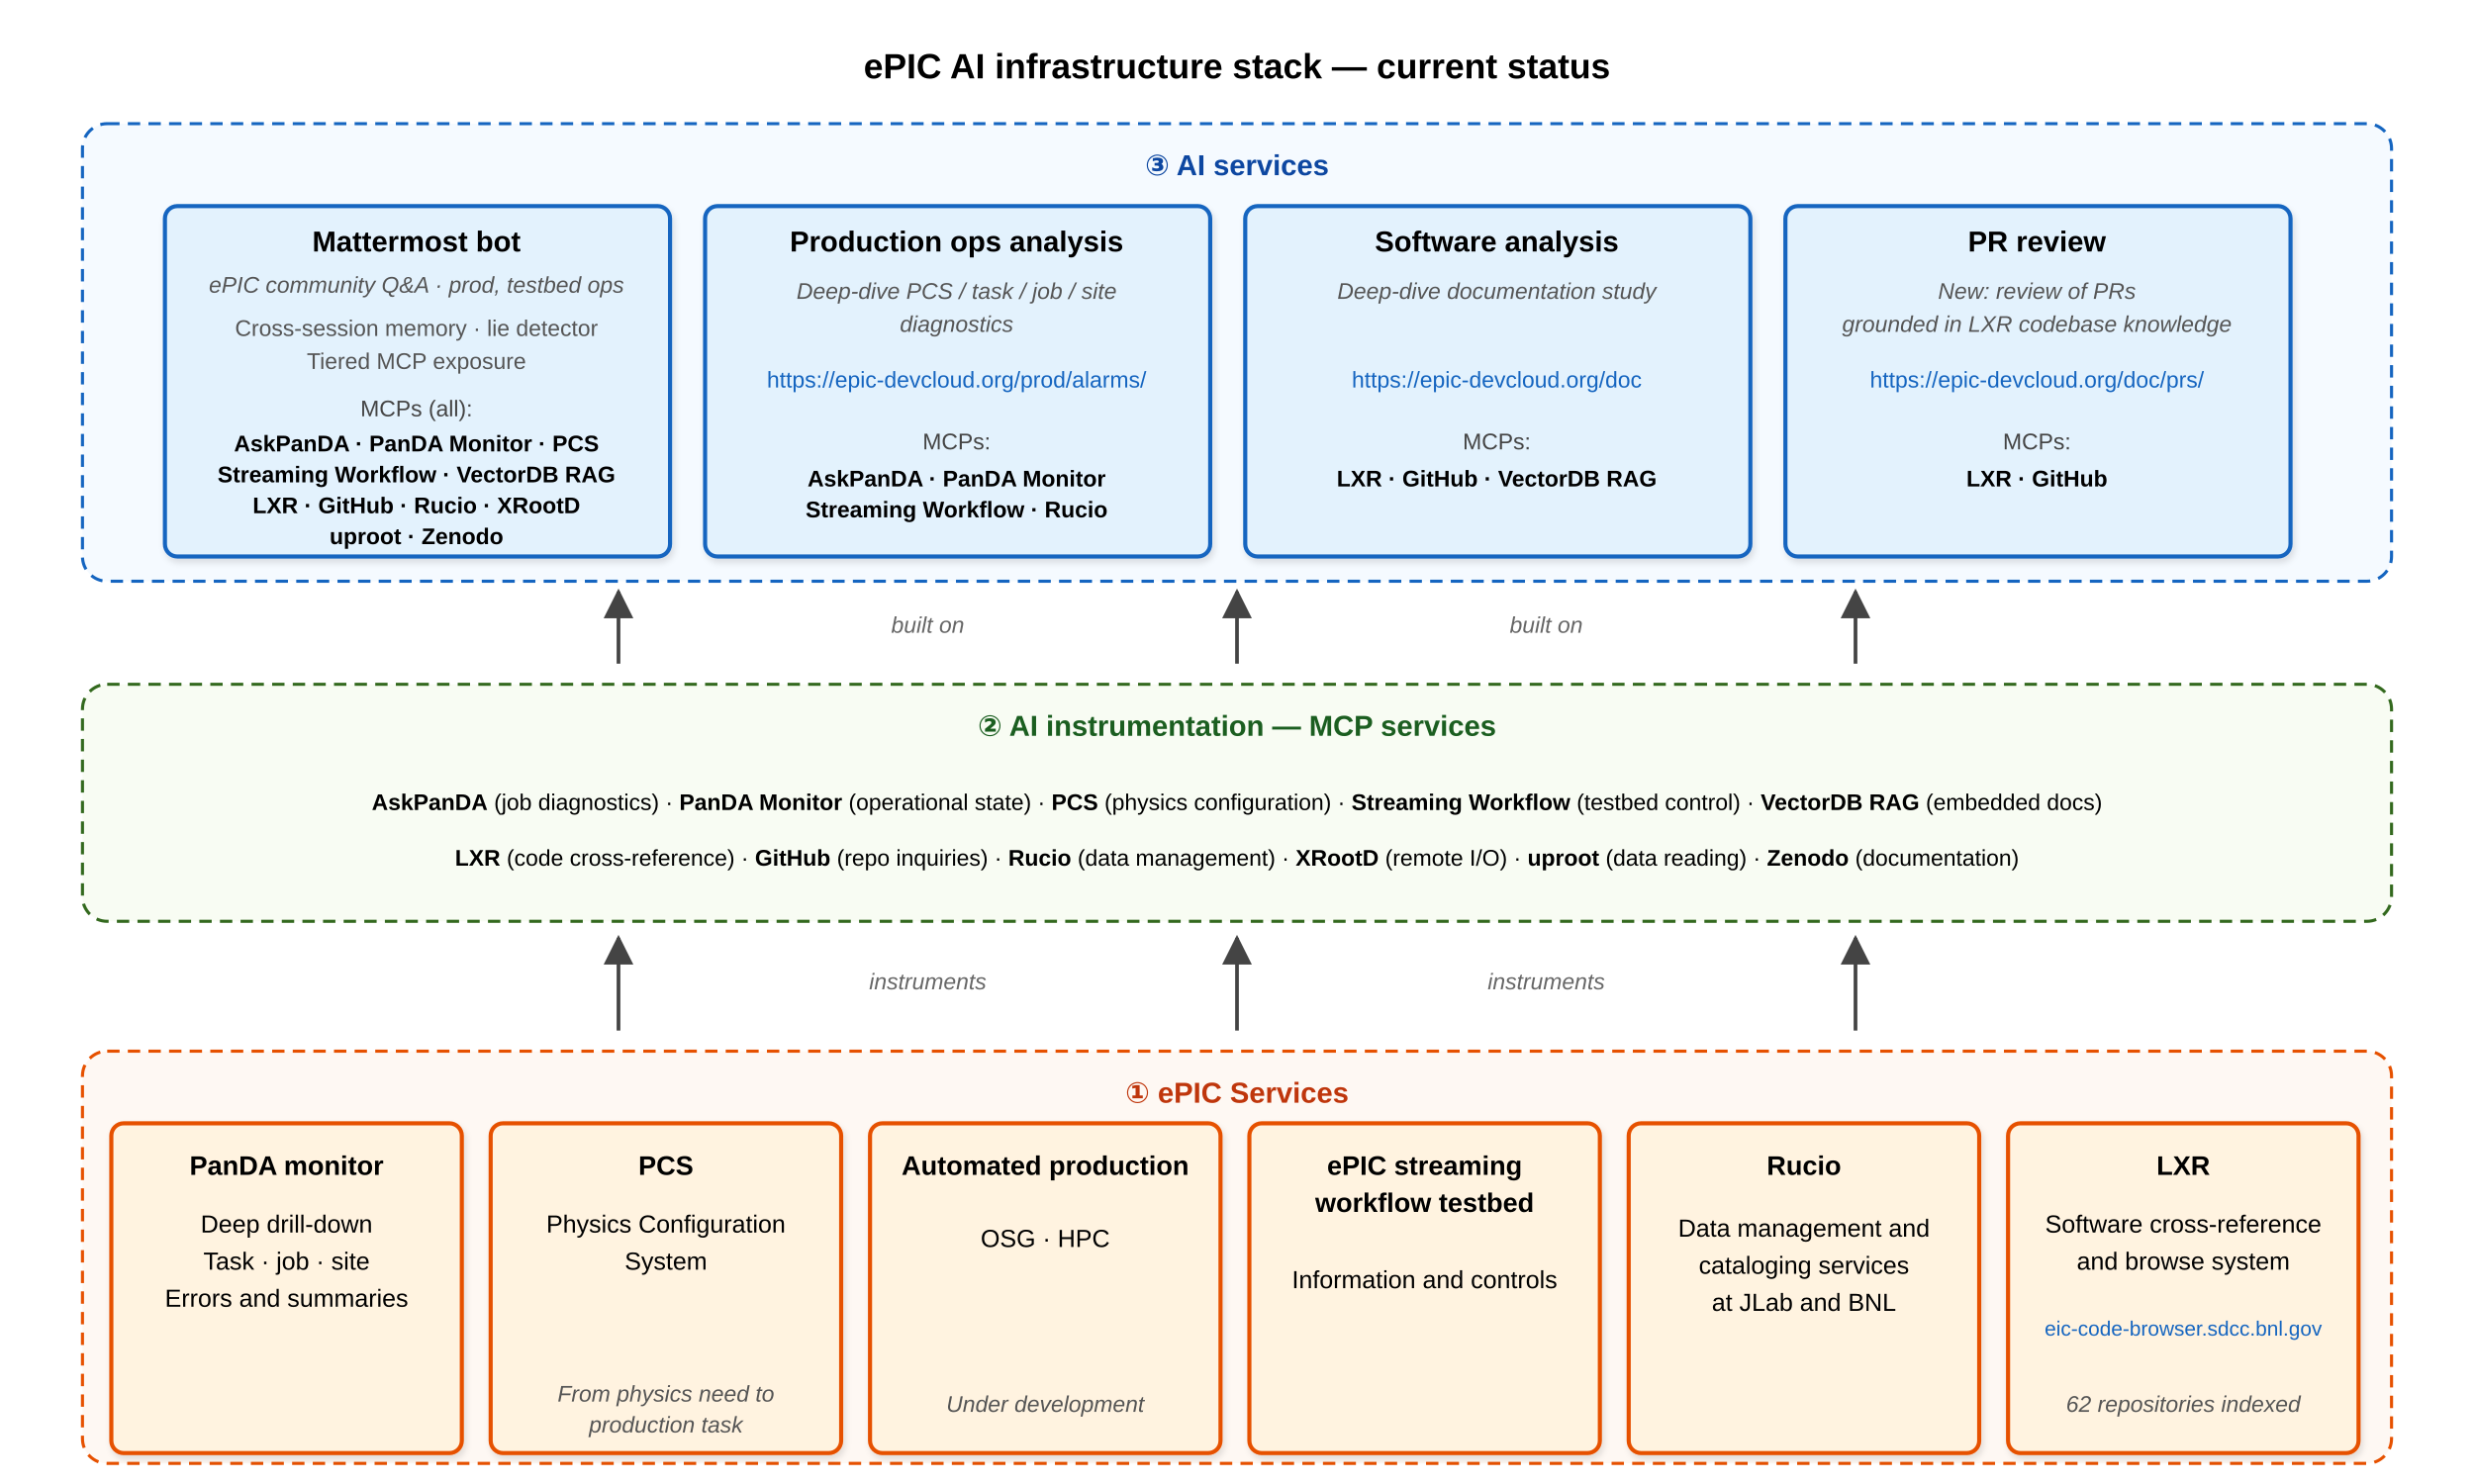
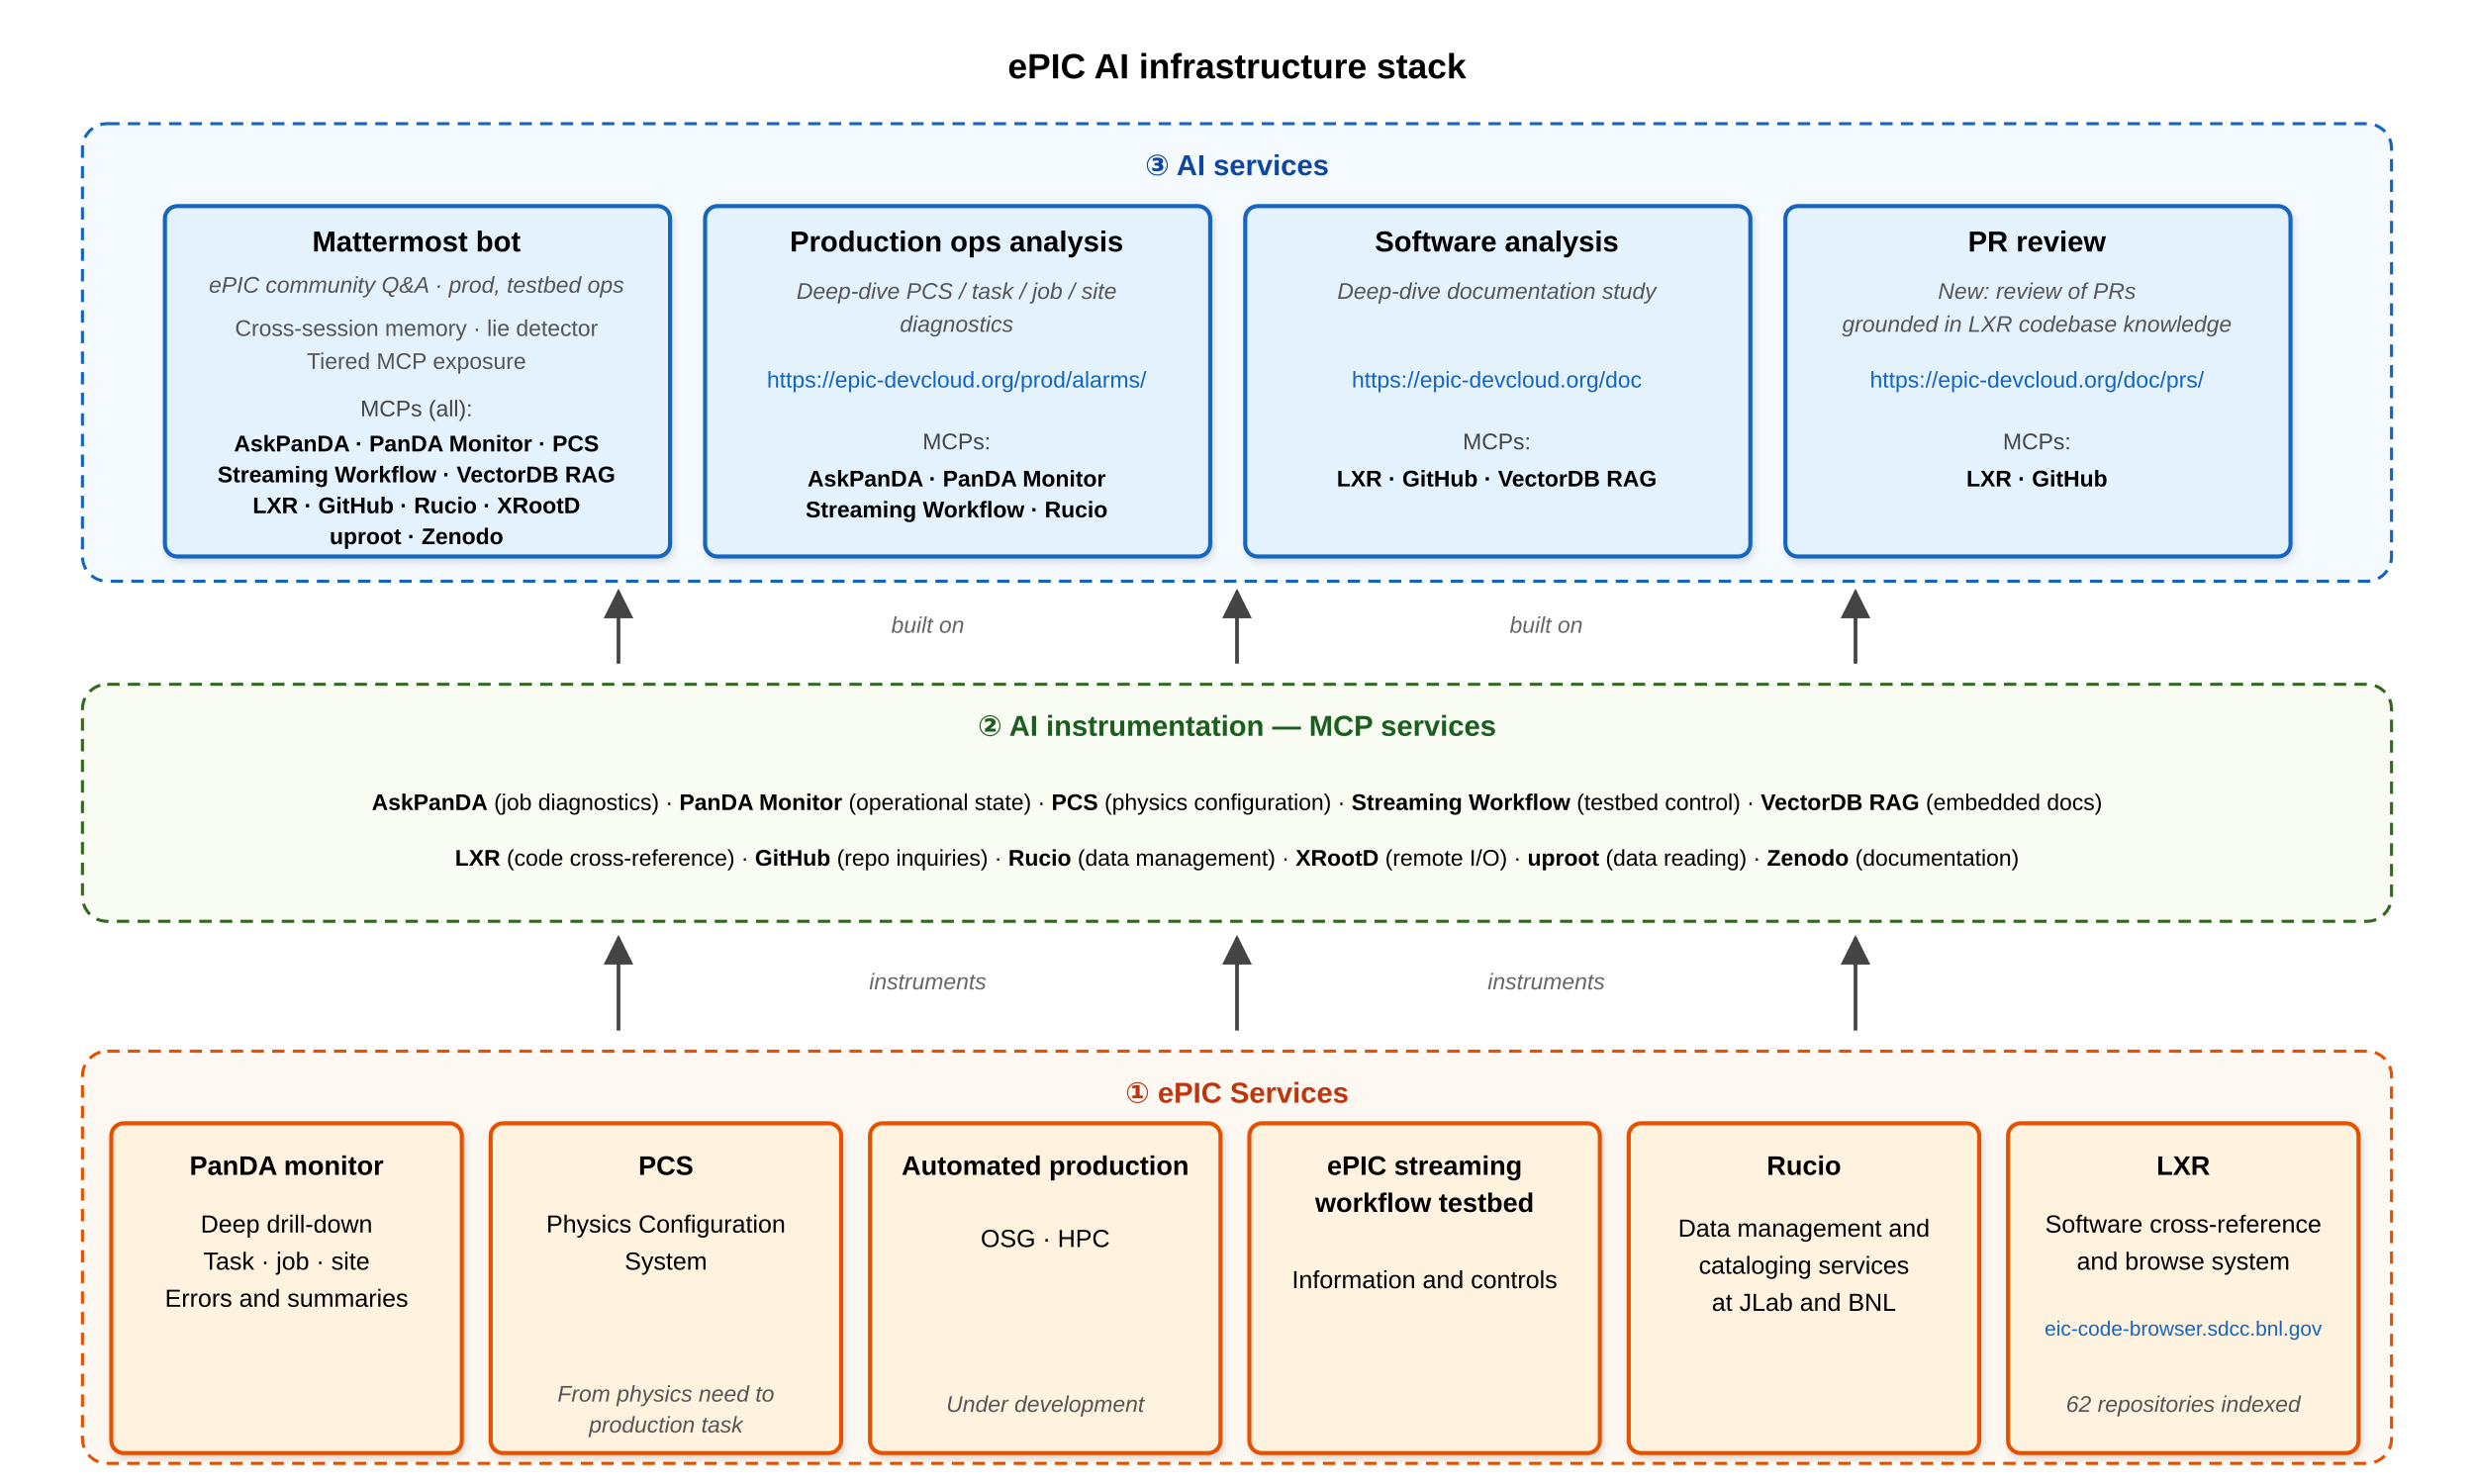
<svg xmlns="http://www.w3.org/2000/svg" viewBox="0 0 1200 720" font-family="Arial, Helvetica, sans-serif" font-size="13">
  <defs>
    <marker id="arrow-up" viewBox="0 0 10 10" refX="9" refY="5" markerWidth="8" markerHeight="8" orient="auto">
      <path d="M0,0 L10,5 L0,10 z" fill="#444" />
    </marker>
    <filter id="shadow" x="-10%" y="-10%" width="120%" height="120%">
      <feDropShadow dx="1" dy="2" stdDeviation="1.5" flood-opacity="0.12" />
    </filter>
  </defs>
  <rect width="1200" height="720" fill="#ffffff" />
-   <text x="600" y="38" text-anchor="middle" font-size="17" font-weight="bold">ePIC AI infrastructure stack — current status</text>
+   <text x="600" y="38" text-anchor="middle" font-size="17" font-weight="bold">ePIC AI infrastructure stack</text>
  <rect x="40" y="60" width="1120" height="222" rx="12" fill="#f5faff" stroke="#1565c0" stroke-width="1.5" stroke-dasharray="6 4" />
  <text x="600" y="85" text-anchor="middle" font-weight="bold" font-size="14" fill="#0d47a1">③ AI services</text>
  <rect x="80" y="100" width="245" height="170" rx="6" fill="#e3f2fd" stroke="#1565c0" stroke-width="2" filter="url(#shadow)" />
  <text x="202" y="122" text-anchor="middle" font-weight="bold" font-size="14">Mattermost bot</text>
  <text x="202" y="142" text-anchor="middle" font-size="11" fill="#555" font-style="italic">ePIC community Q&amp;A · prod, testbed ops</text>
  <text x="202" y="163" text-anchor="middle" font-size="11" fill="#555">Cross-session memory · lie detector</text>
  <text x="202" y="179" text-anchor="middle" font-size="11" fill="#555">Tiered MCP exposure</text>
  <text x="202" y="202" text-anchor="middle" font-size="11" fill="#444">MCPs (all):</text>
  <text x="202" y="219" text-anchor="middle" font-size="11" font-weight="bold">AskPanDA · PanDA Monitor · PCS</text>
  <text x="202" y="234" text-anchor="middle" font-size="11" font-weight="bold">Streaming Workflow · VectorDB RAG</text>
  <text x="202" y="249" text-anchor="middle" font-size="11" font-weight="bold">LXR · GitHub · Rucio · XRootD</text>
  <text x="202" y="264" text-anchor="middle" font-size="11" font-weight="bold">uproot · Zenodo</text>
  <rect x="342" y="100" width="245" height="170" rx="6" fill="#e3f2fd" stroke="#1565c0" stroke-width="2" filter="url(#shadow)" />
  <text x="464" y="122" text-anchor="middle" font-weight="bold" font-size="14">Production ops analysis</text>
  <text x="464" y="145" text-anchor="middle" font-size="11" fill="#555" font-style="italic">Deep-dive PCS / task / job / site</text>
  <text x="464" y="161" text-anchor="middle" font-size="11" fill="#555" font-style="italic">diagnostics</text>
  <a href="https://epic-devcloud.org/prod/alarms/" target="_blank">
    <text x="464" y="188" text-anchor="middle" font-size="11" fill="#1565c0">https://epic-devcloud.org/prod/alarms/</text>
  </a>
  <text x="464" y="218" text-anchor="middle" font-size="11" fill="#444">MCPs:</text>
  <text x="464" y="236" text-anchor="middle" font-size="11" font-weight="bold">AskPanDA · PanDA Monitor</text>
  <text x="464" y="251" text-anchor="middle" font-size="11" font-weight="bold">Streaming Workflow · Rucio</text>
  <rect x="604" y="100" width="245" height="170" rx="6" fill="#e3f2fd" stroke="#1565c0" stroke-width="2" filter="url(#shadow)" />
  <text x="726" y="122" text-anchor="middle" font-weight="bold" font-size="14">Software analysis</text>
  <text x="726" y="145" text-anchor="middle" font-size="11" fill="#555" font-style="italic">Deep-dive documentation study</text>
  <a href="https://epic-devcloud.org/doc" target="_blank">
    <text x="726" y="188" text-anchor="middle" font-size="11" fill="#1565c0">https://epic-devcloud.org/doc</text>
  </a>
  <text x="726" y="218" text-anchor="middle" font-size="11" fill="#444">MCPs:</text>
  <text x="726" y="236" text-anchor="middle" font-size="11" font-weight="bold">LXR · GitHub · VectorDB RAG</text>
  <rect x="866" y="100" width="245" height="170" rx="6" fill="#e3f2fd" stroke="#1565c0" stroke-width="2" filter="url(#shadow)" />
  <text x="988" y="122" text-anchor="middle" font-weight="bold" font-size="14">PR review</text>
  <text x="988" y="145" text-anchor="middle" font-size="11" fill="#555" font-style="italic">New: review of PRs</text>
  <text x="988" y="161" text-anchor="middle" font-size="11" fill="#555" font-style="italic">grounded in LXR codebase knowledge</text>
  <a href="https://epic-devcloud.org/doc/prs/" target="_blank">
    <text x="988" y="188" text-anchor="middle" font-size="11" fill="#1565c0">https://epic-devcloud.org/doc/prs/</text>
  </a>
  <text x="988" y="218" text-anchor="middle" font-size="11" fill="#444">MCPs:</text>
  <text x="988" y="236" text-anchor="middle" font-size="11" font-weight="bold">LXR · GitHub</text>
  <line x1="300" y1="322" x2="300" y2="287" stroke="#444" stroke-width="1.8" marker-end="url(#arrow-up)" />
  <line x1="600" y1="322" x2="600" y2="287" stroke="#444" stroke-width="1.8" marker-end="url(#arrow-up)" />
  <line x1="900" y1="322" x2="900" y2="287" stroke="#444" stroke-width="1.8" marker-end="url(#arrow-up)" />
  <text x="450" y="307" text-anchor="middle" font-size="11" fill="#666" font-style="italic">built on</text>
  <text x="750" y="307" text-anchor="middle" font-size="11" fill="#666" font-style="italic">built on</text>
  <rect x="40" y="332" width="1120" height="115" rx="12" fill="#f8fcf3" stroke="#33691e" stroke-width="1.5" stroke-dasharray="6 4" />
  <text x="600" y="357" text-anchor="middle" font-weight="bold" font-size="14" fill="#1b5e20">② AI instrumentation — MCP services</text>
  <text x="600" y="393" text-anchor="middle" font-size="11">
    <tspan font-weight="bold">AskPanDA</tspan> (job diagnostics) · <tspan font-weight="bold">PanDA Monitor</tspan> (operational state) · <tspan font-weight="bold">PCS</tspan> (physics configuration) · <tspan font-weight="bold">Streaming Workflow</tspan> (testbed control) · <tspan font-weight="bold">VectorDB RAG</tspan> (embedded docs)</text>
  <text x="600" y="420" text-anchor="middle" font-size="11">
    <tspan font-weight="bold">LXR</tspan> (code cross-reference) · <tspan font-weight="bold">GitHub</tspan> (repo inquiries) · <tspan font-weight="bold">Rucio</tspan> (data management) · <tspan font-weight="bold">XRootD</tspan> (remote I/O) · <tspan font-weight="bold">uproot</tspan> (data reading) · <tspan font-weight="bold">Zenodo</tspan> (documentation)</text>
  <line x1="300" y1="500" x2="300" y2="455" stroke="#444" stroke-width="1.8" marker-end="url(#arrow-up)" />
  <line x1="600" y1="500" x2="600" y2="455" stroke="#444" stroke-width="1.8" marker-end="url(#arrow-up)" />
  <line x1="900" y1="500" x2="900" y2="455" stroke="#444" stroke-width="1.8" marker-end="url(#arrow-up)" />
  <text x="450" y="480" text-anchor="middle" font-size="11" fill="#666" font-style="italic">instruments</text>
  <text x="750" y="480" text-anchor="middle" font-size="11" fill="#666" font-style="italic">instruments</text>
  <rect x="40" y="510" width="1120" height="200" rx="12" fill="#fef8f3" stroke="#e65100" stroke-width="1.5" stroke-dasharray="6 4" />
  <text x="600" y="535" text-anchor="middle" font-weight="bold" font-size="14" fill="#bf360c">① ePIC Services</text>
  <rect x="54" y="545" width="170" height="160" rx="6" fill="#fff3e0" stroke="#e65100" stroke-width="2" filter="url(#shadow)" />
  <text x="139" y="570" text-anchor="middle" font-weight="bold">PanDA monitor</text>
  <text x="139" y="598" text-anchor="middle" font-size="12">Deep drill-down</text>
  <text x="139" y="616" text-anchor="middle" font-size="12">Task · job · site</text>
  <text x="139" y="634" text-anchor="middle" font-size="12">Errors and summaries</text>
  <rect x="238" y="545" width="170" height="160" rx="6" fill="#fff3e0" stroke="#e65100" stroke-width="2" filter="url(#shadow)" />
  <text x="323" y="570" text-anchor="middle" font-weight="bold">PCS</text>
  <text x="323" y="598" text-anchor="middle" font-size="12">Physics Configuration</text>
  <text x="323" y="616" text-anchor="middle" font-size="12">System</text>
  <text x="323" y="680" text-anchor="middle" font-size="11" fill="#555" font-style="italic">From physics need to</text>
  <text x="323" y="695" text-anchor="middle" font-size="11" fill="#555" font-style="italic">production task</text>
  <rect x="422" y="545" width="170" height="160" rx="6" fill="#fff3e0" stroke="#e65100" stroke-width="2" filter="url(#shadow)" />
  <text x="507" y="570" text-anchor="middle" font-weight="bold">Automated production</text>
  <text x="507" y="605" text-anchor="middle" font-size="12">OSG · HPC</text>
  <text x="507" y="685" text-anchor="middle" font-size="11" fill="#555" font-style="italic">Under development</text>
  <rect x="606" y="545" width="170" height="160" rx="6" fill="#fff3e0" stroke="#e65100" stroke-width="2" filter="url(#shadow)" />
  <text x="691" y="570" text-anchor="middle" font-weight="bold">ePIC streaming</text>
  <text x="691" y="588" text-anchor="middle" font-weight="bold">workflow testbed</text>
  <text x="691" y="625" text-anchor="middle" font-size="12">Information and controls</text>
  <rect x="790" y="545" width="170" height="160" rx="6" fill="#fff3e0" stroke="#e65100" stroke-width="2" filter="url(#shadow)" />
  <text x="875" y="570" text-anchor="middle" font-weight="bold">Rucio</text>
  <text x="875" y="600" text-anchor="middle" font-size="12">Data management and</text>
  <text x="875" y="618" text-anchor="middle" font-size="12">cataloging services</text>
  <text x="875" y="636" text-anchor="middle" font-size="12">at JLab and BNL</text>
  <rect x="974" y="545" width="170" height="160" rx="6" fill="#fff3e0" stroke="#e65100" stroke-width="2" filter="url(#shadow)" />
  <text x="1059" y="570" text-anchor="middle" font-weight="bold">LXR</text>
  <text x="1059" y="598" text-anchor="middle" font-size="12">Software cross-reference</text>
  <text x="1059" y="616" text-anchor="middle" font-size="12">and browse system</text>
  <a href="https://eic-code-browser.sdcc.bnl.gov/lxr/source" target="_blank">
    <text x="1059" y="648" text-anchor="middle" font-size="10" fill="#1565c0">eic-code-browser.sdcc.bnl.gov</text>
  </a>
  <text x="1059" y="685" text-anchor="middle" font-size="11" fill="#555" font-style="italic">62 repositories indexed</text>
</svg>
